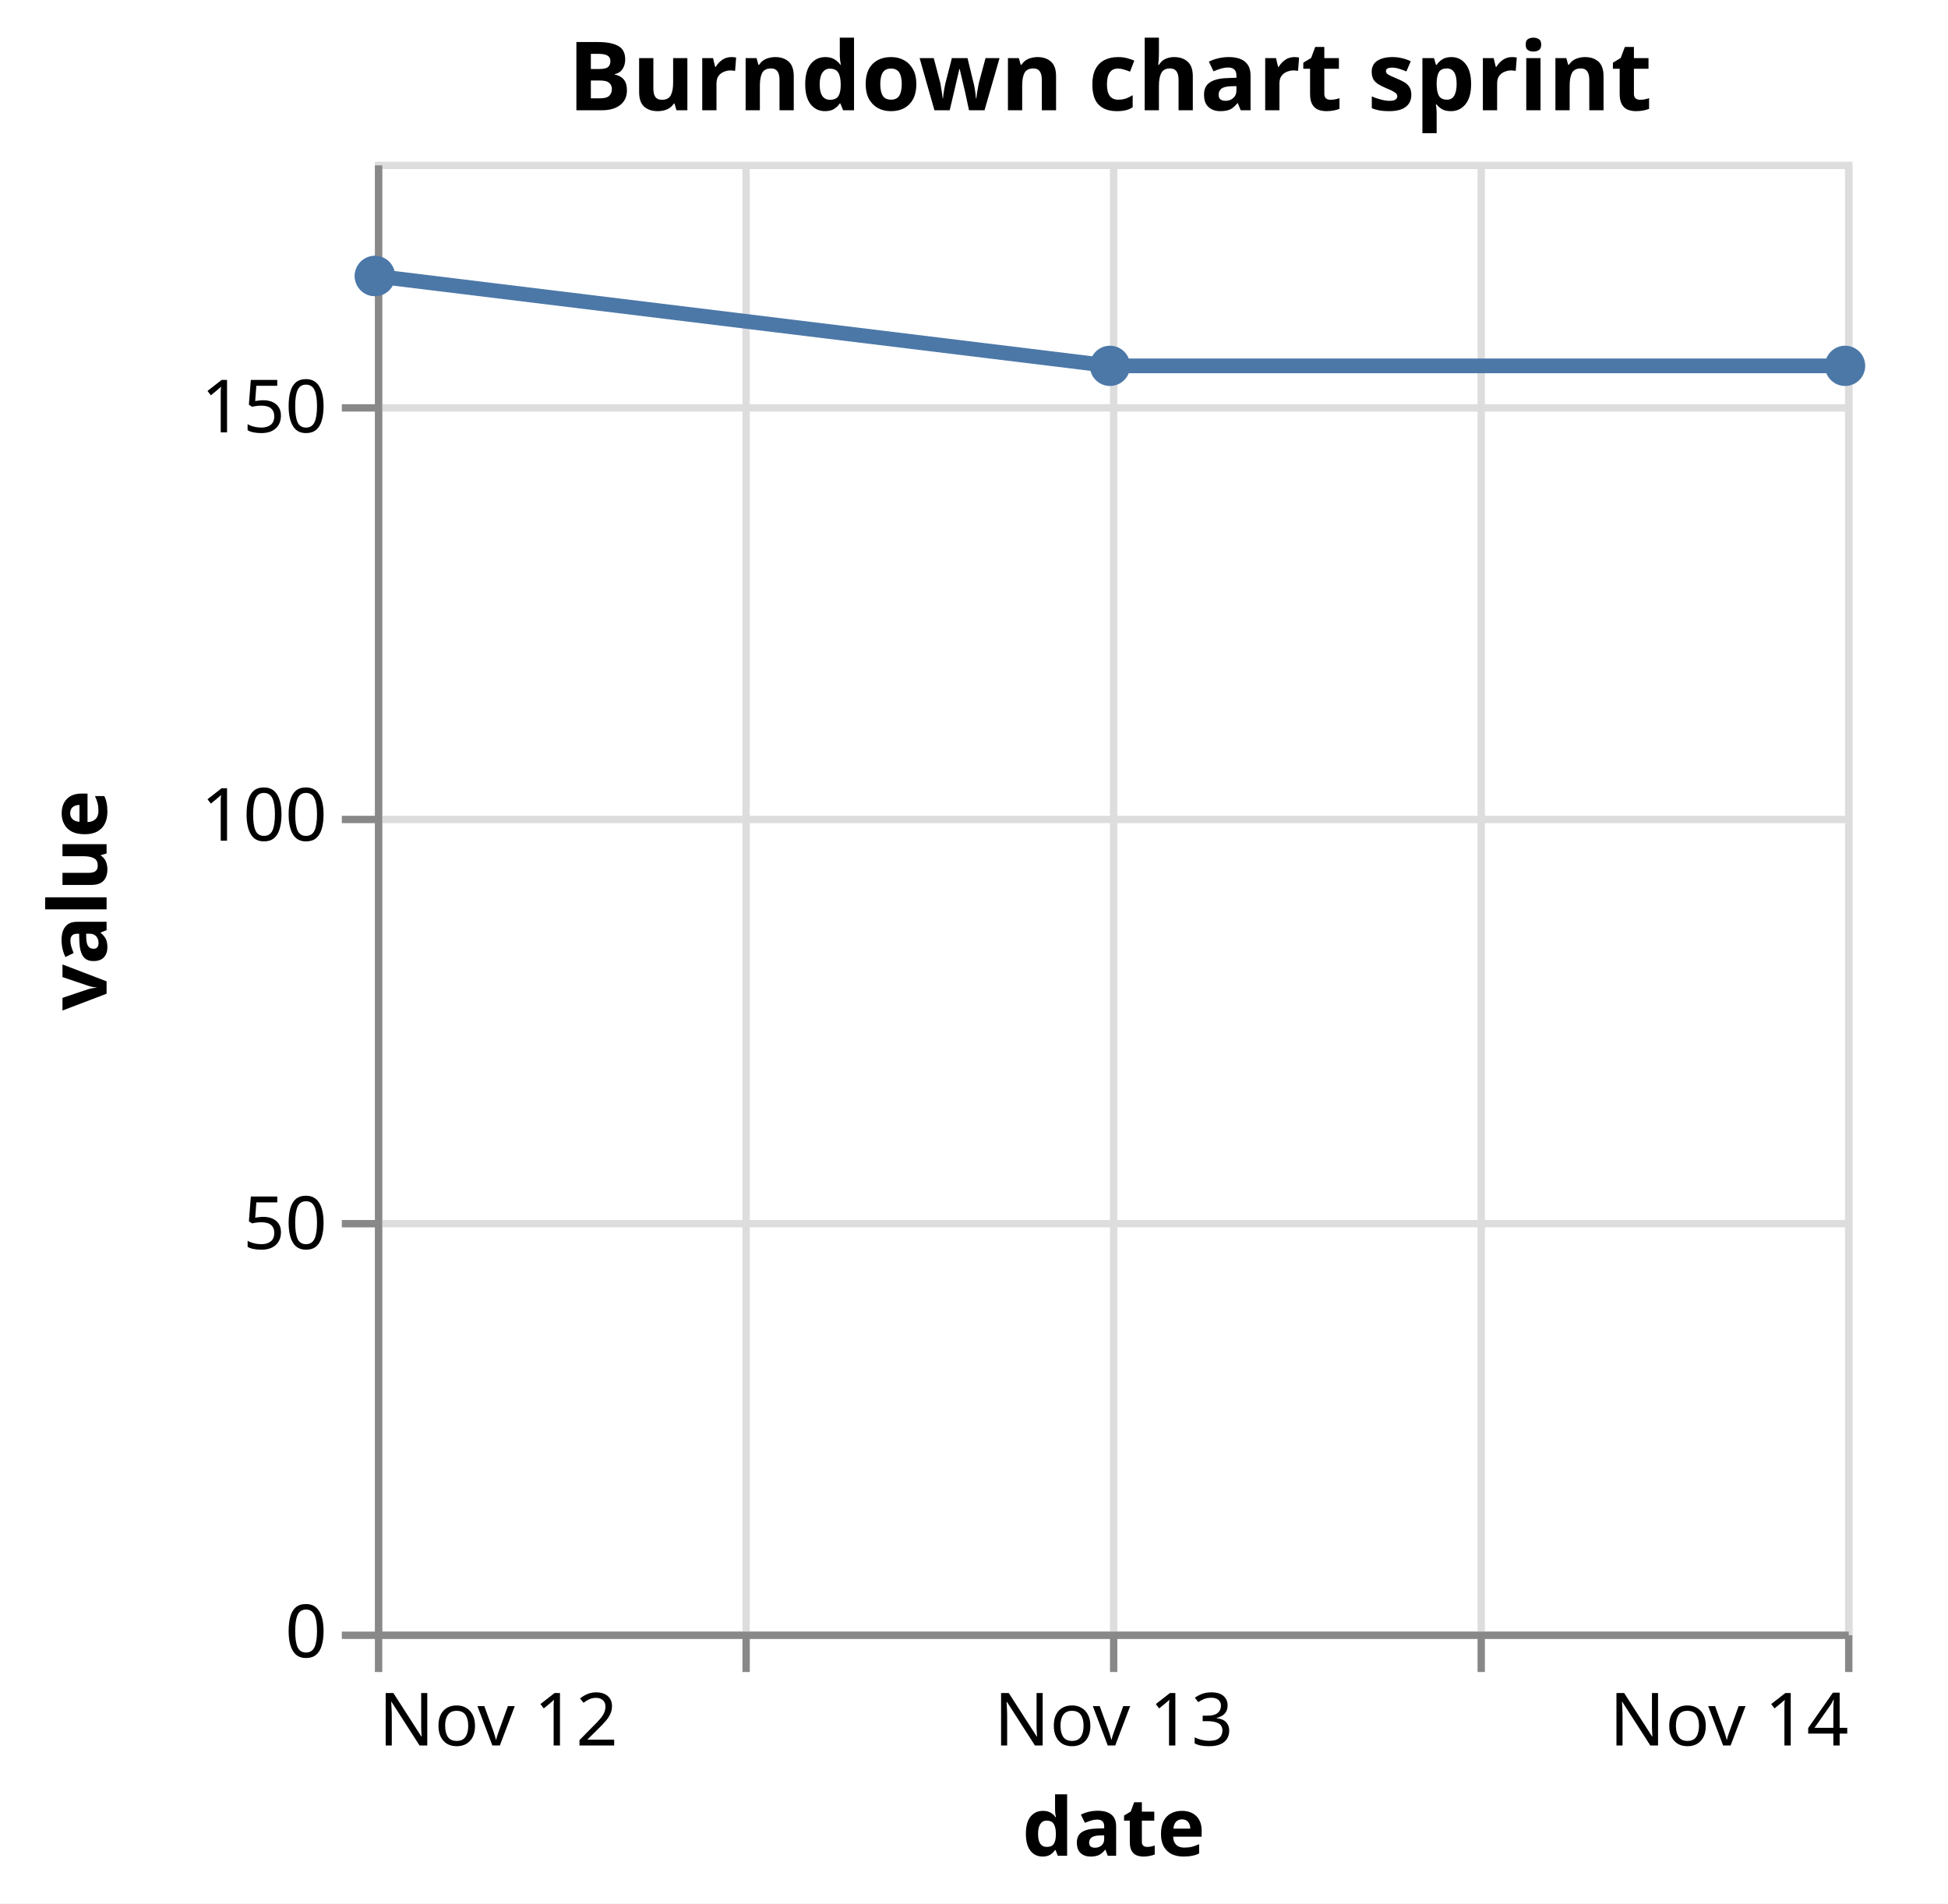
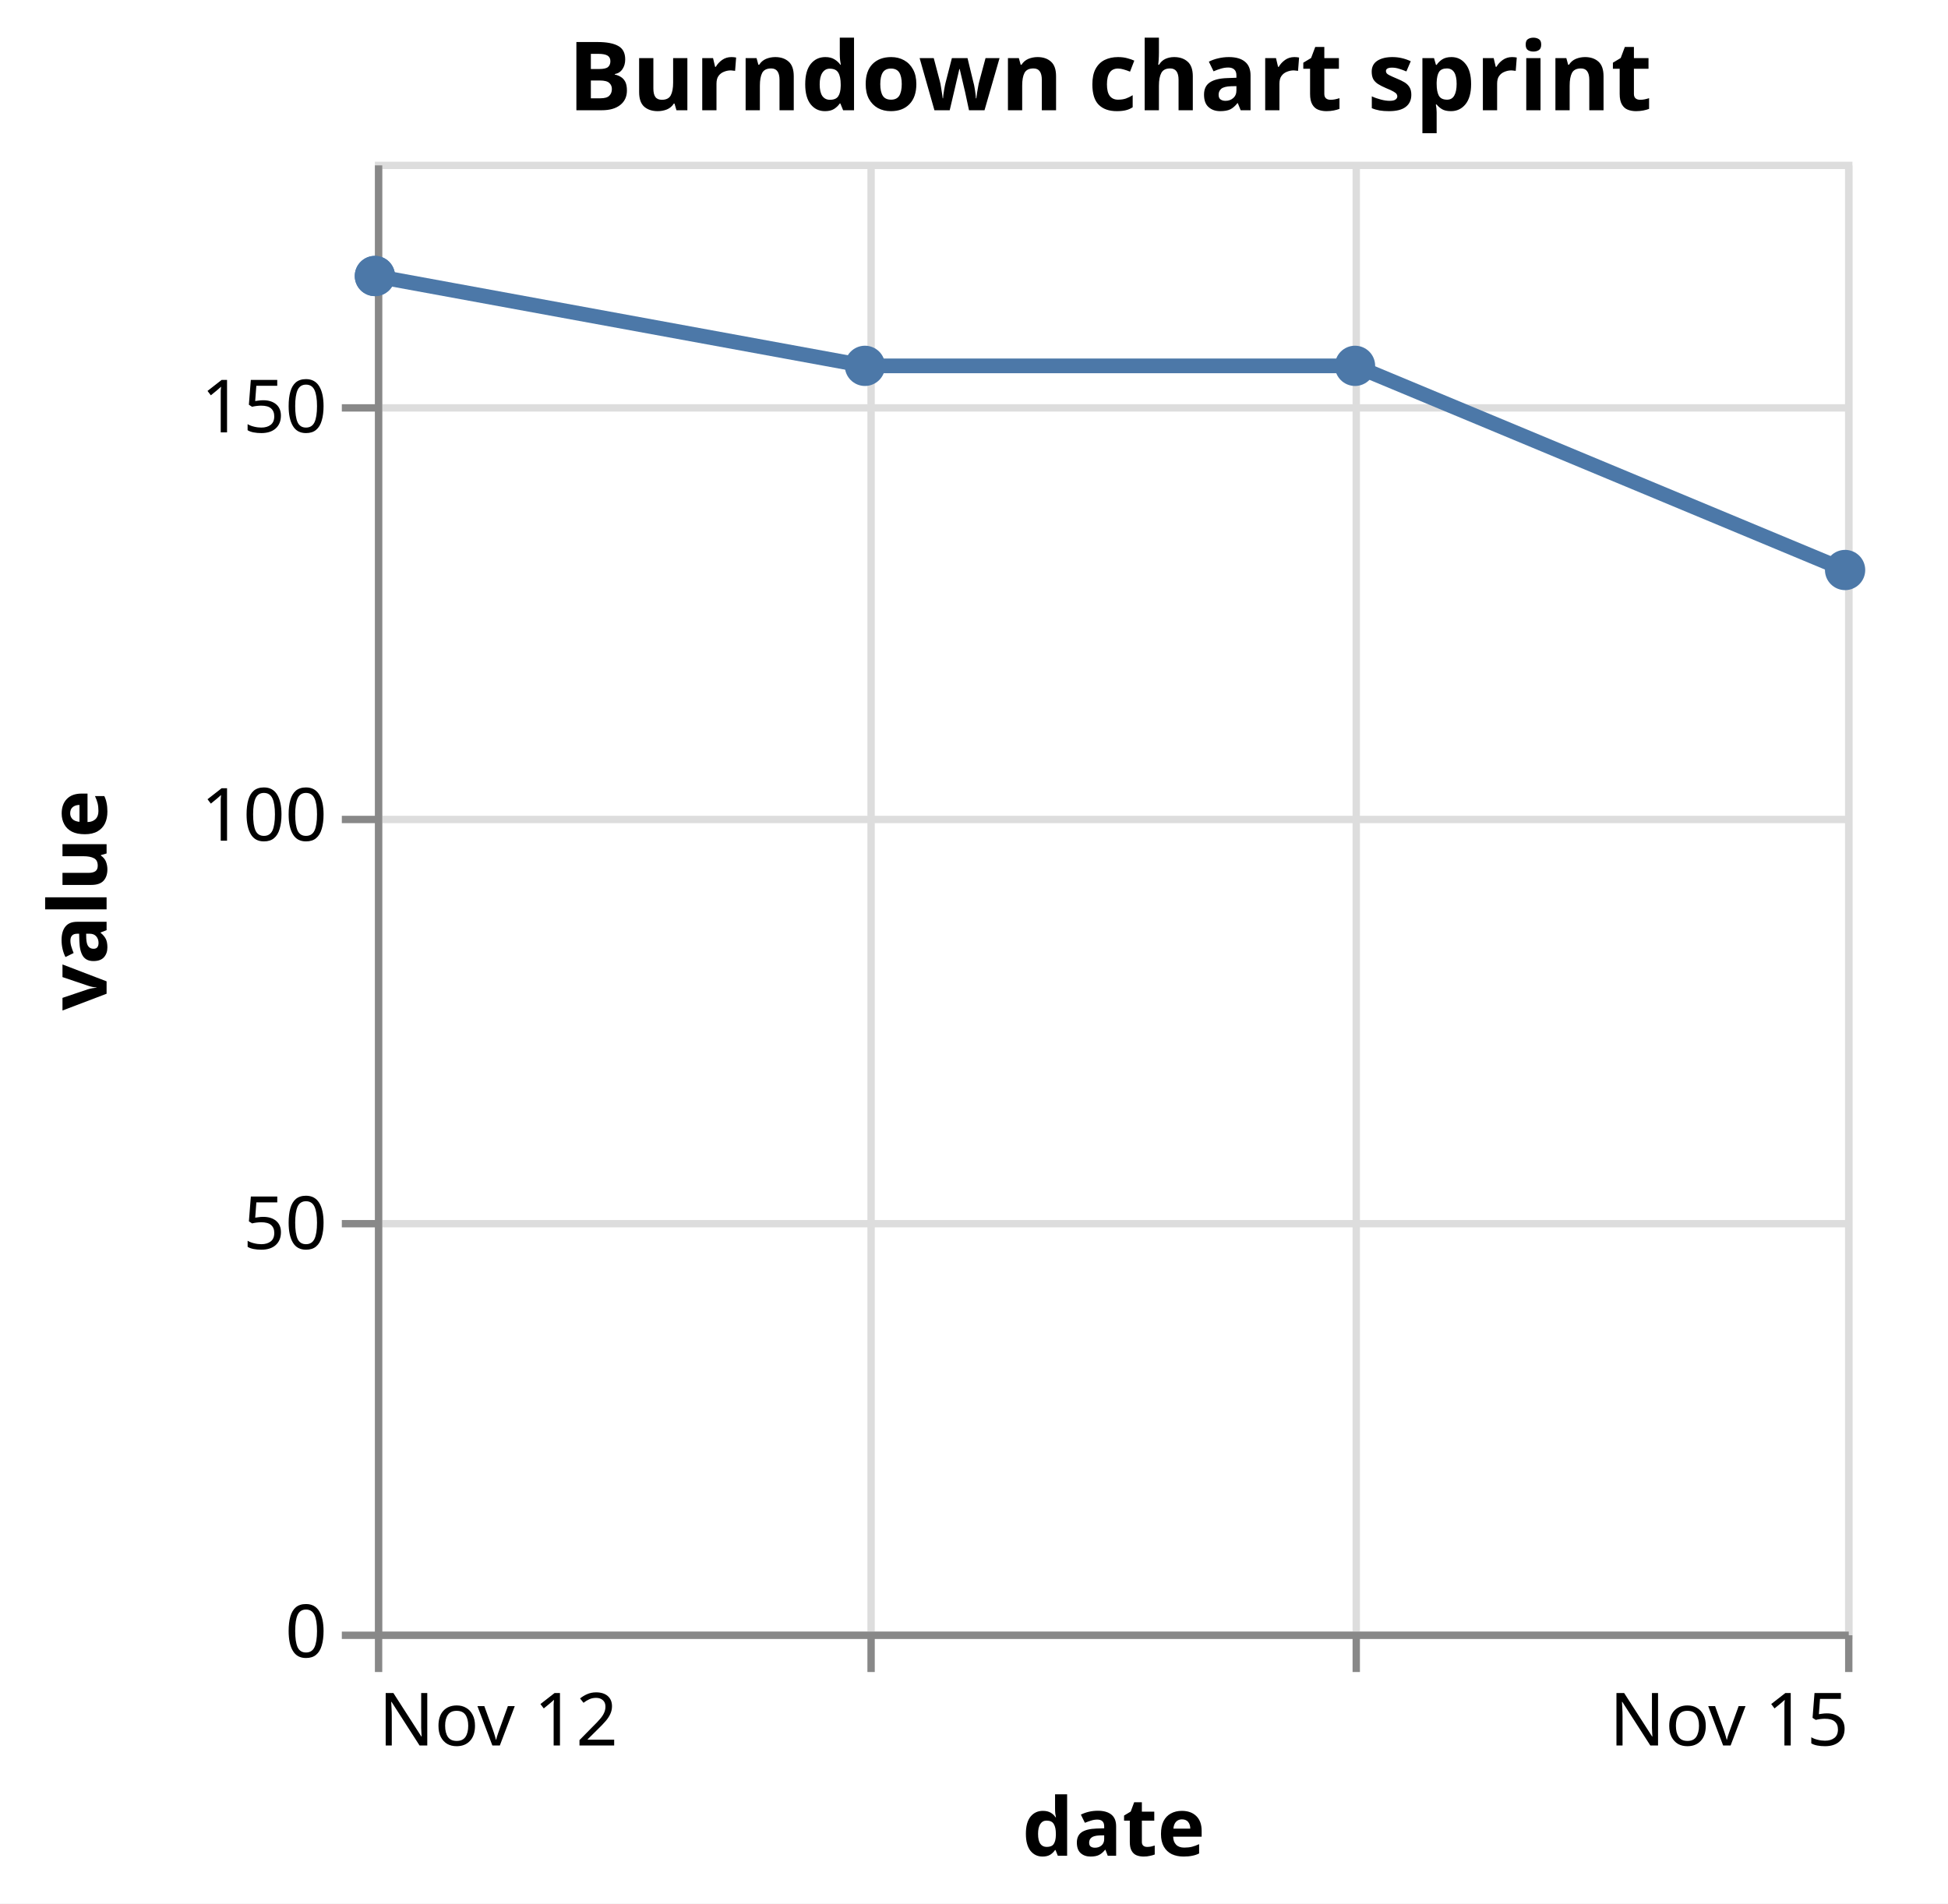
<svg xmlns="http://www.w3.org/2000/svg" version="1.1" class="marks" width="265" height="259" viewBox="0 0 265 259">
  <rect width="265" height="259" fill="white" />
  <g fill="none" stroke-miterlimit="10" transform="translate(51,22)">
    <g class="mark-group role-frame root" role="graphics-object" aria-roledescription="group mark container">
      <g transform="translate(0,0)">
        <path class="background" aria-hidden="true" d="M0.5,0.5h200v200h-200Z" stroke="#ddd" />
        <g>
          <g class="mark-group role-axis" aria-hidden="true">
            <g transform="translate(0.5,200.5)">
              <path class="background" aria-hidden="true" d="M0,0h0v0h0Z" pointer-events="none" />
              <g>
                <g class="mark-rule role-axis-grid" pointer-events="none">
                  <line transform="translate(0,-200)" x2="0" y2="200" stroke="#ddd" stroke-width="1" opacity="1" />
-                   <line transform="translate(50,-200)" x2="0" y2="200" stroke="#ddd" stroke-width="1" opacity="1" />
-                   <line transform="translate(100,-200)" x2="0" y2="200" stroke="#ddd" stroke-width="1" opacity="1" />
-                   <line transform="translate(150,-200)" x2="0" y2="200" stroke="#ddd" stroke-width="1" opacity="1" />
+                   <line transform="translate(67,-200)" x2="0" y2="200" stroke="#ddd" stroke-width="1" opacity="1" />
+                   <line transform="translate(133,-200)" x2="0" y2="200" stroke="#ddd" stroke-width="1" opacity="1" />
                  <line transform="translate(200,-200)" x2="0" y2="200" stroke="#ddd" stroke-width="1" opacity="1" />
                </g>
              </g>
              <path class="foreground" aria-hidden="true" d="" pointer-events="none" display="none" />
            </g>
          </g>
          <g class="mark-group role-axis" aria-hidden="true">
            <g transform="translate(0.5,0.5)">
              <path class="background" aria-hidden="true" d="M0,0h0v0h0Z" pointer-events="none" />
              <g>
                <g class="mark-rule role-axis-grid" pointer-events="none">
                  <line transform="translate(0,200)" x2="200" y2="0" stroke="#ddd" stroke-width="1" opacity="1" />
                  <line transform="translate(0,144)" x2="200" y2="0" stroke="#ddd" stroke-width="1" opacity="1" />
                  <line transform="translate(0,89)" x2="200" y2="0" stroke="#ddd" stroke-width="1" opacity="1" />
                  <line transform="translate(0,33)" x2="200" y2="0" stroke="#ddd" stroke-width="1" opacity="1" />
                </g>
              </g>
              <path class="foreground" aria-hidden="true" d="" pointer-events="none" display="none" />
            </g>
          </g>
-           <g class="mark-group role-axis" role="graphics-symbol" aria-roledescription="axis" aria-label="X-axis titled 'date' for a time scale with values from November 12 to November 14">
+           <g class="mark-group role-axis" role="graphics-symbol" aria-roledescription="axis" aria-label="X-axis titled 'date' for a time scale with values from November 12 to November 15">
            <g transform="translate(0.5,200.5)">
              <path class="background" aria-hidden="true" d="M0,0h0v0h0Z" pointer-events="none" />
              <g>
                <g class="mark-rule role-axis-tick" pointer-events="none">
                  <line transform="translate(0,0)" x2="0" y2="5" stroke="#888" stroke-width="1" opacity="1" />
-                   <line transform="translate(50,0)" x2="0" y2="5" stroke="#888" stroke-width="1" opacity="1" />
-                   <line transform="translate(100,0)" x2="0" y2="5" stroke="#888" stroke-width="1" opacity="1" />
-                   <line transform="translate(150,0)" x2="0" y2="5" stroke="#888" stroke-width="1" opacity="1" />
+                   <line transform="translate(67,0)" x2="0" y2="5" stroke="#888" stroke-width="1" opacity="1" />
+                   <line transform="translate(133,0)" x2="0" y2="5" stroke="#888" stroke-width="1" opacity="1" />
                  <line transform="translate(200,0)" x2="0" y2="5" stroke="#888" stroke-width="1" opacity="1" />
                </g>
                <g class="mark-text role-axis-label" pointer-events="none">
                  <text text-anchor="start" transform="translate(0,15)" font-family="sans-serif" font-size="10px" fill="#000" opacity="1">Nov 12</text>
-                   <text text-anchor="middle" transform="translate(50,15)" font-family="sans-serif" font-size="10px" fill="#000" opacity="0">Nov 12</text>
-                   <text text-anchor="middle" transform="translate(100,15)" font-family="sans-serif" font-size="10px" fill="#000" opacity="1">Nov 13</text>
-                   <text text-anchor="middle" transform="translate(150,15)" font-family="sans-serif" font-size="10px" fill="#000" opacity="0">Nov 13</text>
-                   <text text-anchor="end" transform="translate(200,15)" font-family="sans-serif" font-size="10px" fill="#000" opacity="1">Nov 14</text>
+                   <text text-anchor="middle" transform="translate(66.66667,15)" font-family="sans-serif" font-size="10px" fill="#000" opacity="0">Nov 13</text>
+                   <text text-anchor="middle" transform="translate(133.3333,15)" font-family="sans-serif" font-size="10px" fill="#000" opacity="0">Nov 14</text>
+                   <text text-anchor="end" transform="translate(200,15)" font-family="sans-serif" font-size="10px" fill="#000" opacity="1">Nov 15</text>
                </g>
                <g class="mark-rule role-axis-domain" pointer-events="none">
                  <line transform="translate(0,0)" x2="200" y2="0" stroke="#888" stroke-width="1" opacity="1" />
                </g>
                <g class="mark-text role-axis-title" pointer-events="none">
                  <text text-anchor="middle" transform="translate(100,30)" font-family="sans-serif" font-size="11px" font-weight="bold" fill="#000" opacity="1">date</text>
                </g>
              </g>
              <path class="foreground" aria-hidden="true" d="" pointer-events="none" display="none" />
            </g>
          </g>
          <g class="mark-group role-axis" role="graphics-symbol" aria-roledescription="axis" aria-label="Y-axis titled 'value' for a linear scale with values from 0 to 180">
            <g transform="translate(0.5,0.5)">
              <path class="background" aria-hidden="true" d="M0,0h0v0h0Z" pointer-events="none" />
              <g>
                <g class="mark-rule role-axis-tick" pointer-events="none">
                  <line transform="translate(0,200)" x2="-5" y2="0" stroke="#888" stroke-width="1" opacity="1" />
                  <line transform="translate(0,144)" x2="-5" y2="0" stroke="#888" stroke-width="1" opacity="1" />
                  <line transform="translate(0,89)" x2="-5" y2="0" stroke="#888" stroke-width="1" opacity="1" />
                  <line transform="translate(0,33)" x2="-5" y2="0" stroke="#888" stroke-width="1" opacity="1" />
                </g>
                <g class="mark-text role-axis-label" pointer-events="none">
                  <text text-anchor="end" transform="translate(-7,203)" font-family="sans-serif" font-size="10px" fill="#000" opacity="1">0</text>
                  <text text-anchor="end" transform="translate(-7,147.4444)" font-family="sans-serif" font-size="10px" fill="#000" opacity="1">50</text>
                  <text text-anchor="end" transform="translate(-7,91.88889)" font-family="sans-serif" font-size="10px" fill="#000" opacity="1">100</text>
                  <text text-anchor="end" transform="translate(-7,36.33333)" font-family="sans-serif" font-size="10px" fill="#000" opacity="1">150</text>
                </g>
                <g class="mark-rule role-axis-domain" pointer-events="none">
                  <line transform="translate(0,200)" x2="0" y2="-200" stroke="#888" stroke-width="1" opacity="1" />
                </g>
                <g class="mark-text role-axis-title" pointer-events="none">
                  <text text-anchor="middle" transform="translate(-35,100) rotate(-90) translate(0,-2)" font-family="sans-serif" font-size="11px" font-weight="bold" fill="#000" opacity="1">value</text>
                </g>
              </g>
              <path class="foreground" aria-hidden="true" d="" pointer-events="none" display="none" />
            </g>
          </g>
          <g class="mark-line role-mark layer_0_layer_0_marks" role="graphics-object" aria-roledescription="line mark container">
-             <path aria-label="date: Nov 12; value: 166" role="graphics-symbol" aria-roledescription="line mark" d="M0,15.556L0,15.556L100,27.778L200,27.778" stroke="#4c78a8" stroke-width="2" />
+             <path aria-label="date: Nov 12; value: 166" role="graphics-symbol" aria-roledescription="line mark" d="M0,15.556L0,15.556L66.667,27.778L133.333,27.778L200,55.556" stroke="#4c78a8" stroke-width="2" />
          </g>
          <g class="mark-symbol role-mark layer_0_layer_1_marks" role="graphics-object" aria-roledescription="symbol mark container">
            <path aria-label="date: Nov 12; value: 166" role="graphics-symbol" aria-roledescription="point" transform="translate(0,15.55556)" d="M2.739,0A2.739,2.739,0,1,1,-2.739,0A2.739,2.739,0,1,1,2.739,0" fill="#4c78a8" stroke-width="2" opacity="1" />
            <path aria-label="date: Nov 12; value: 166" role="graphics-symbol" aria-roledescription="point" transform="translate(0,15.55556)" d="M2.739,0A2.739,2.739,0,1,1,-2.739,0A2.739,2.739,0,1,1,2.739,0" fill="#4c78a8" stroke-width="2" opacity="1" />
-             <path aria-label="date: Nov 13; value: 155" role="graphics-symbol" aria-roledescription="point" transform="translate(100,27.77778)" d="M2.739,0A2.739,2.739,0,1,1,-2.739,0A2.739,2.739,0,1,1,2.739,0" fill="#4c78a8" stroke-width="2" opacity="1" />
-             <path aria-label="date: Nov 14; value: 155" role="graphics-symbol" aria-roledescription="point" transform="translate(200,27.77778)" d="M2.739,0A2.739,2.739,0,1,1,-2.739,0A2.739,2.739,0,1,1,2.739,0" fill="#4c78a8" stroke-width="2" opacity="1" />
+             <path aria-label="date: Nov 13; value: 155" role="graphics-symbol" aria-roledescription="point" transform="translate(66.66667,27.77778)" d="M2.739,0A2.739,2.739,0,1,1,-2.739,0A2.739,2.739,0,1,1,2.739,0" fill="#4c78a8" stroke-width="2" opacity="1" />
+             <path aria-label="date: Nov 14; value: 155" role="graphics-symbol" aria-roledescription="point" transform="translate(133.3333,27.77778)" d="M2.739,0A2.739,2.739,0,1,1,-2.739,0A2.739,2.739,0,1,1,2.739,0" fill="#4c78a8" stroke-width="2" opacity="1" />
+             <path aria-label="date: Nov 15; value: 130" role="graphics-symbol" aria-roledescription="point" transform="translate(200,55.55556)" d="M2.739,0A2.739,2.739,0,1,1,-2.739,0A2.739,2.739,0,1,1,2.739,0" fill="#4c78a8" stroke-width="2" opacity="1" />
          </g>
          <g class="mark-group role-title">
            <g transform="translate(100,-17)">
              <path class="background" aria-hidden="true" d="M0,0h0v0h0Z" pointer-events="none" />
              <g>
                <g class="mark-text role-title-text" role="graphics-symbol" aria-roledescription="title" aria-label="Title text 'Burndown chart sprint'" pointer-events="none">
                  <text text-anchor="middle" transform="translate(0,10)" font-family="sans-serif" font-size="13px" font-weight="bold" fill="#000" opacity="1">Burndown chart sprint</text>
                </g>
              </g>
              <path class="foreground" aria-hidden="true" d="" pointer-events="none" display="none" />
            </g>
          </g>
        </g>
        <path class="foreground" aria-hidden="true" d="" display="none" />
      </g>
    </g>
  </g>
</svg>
